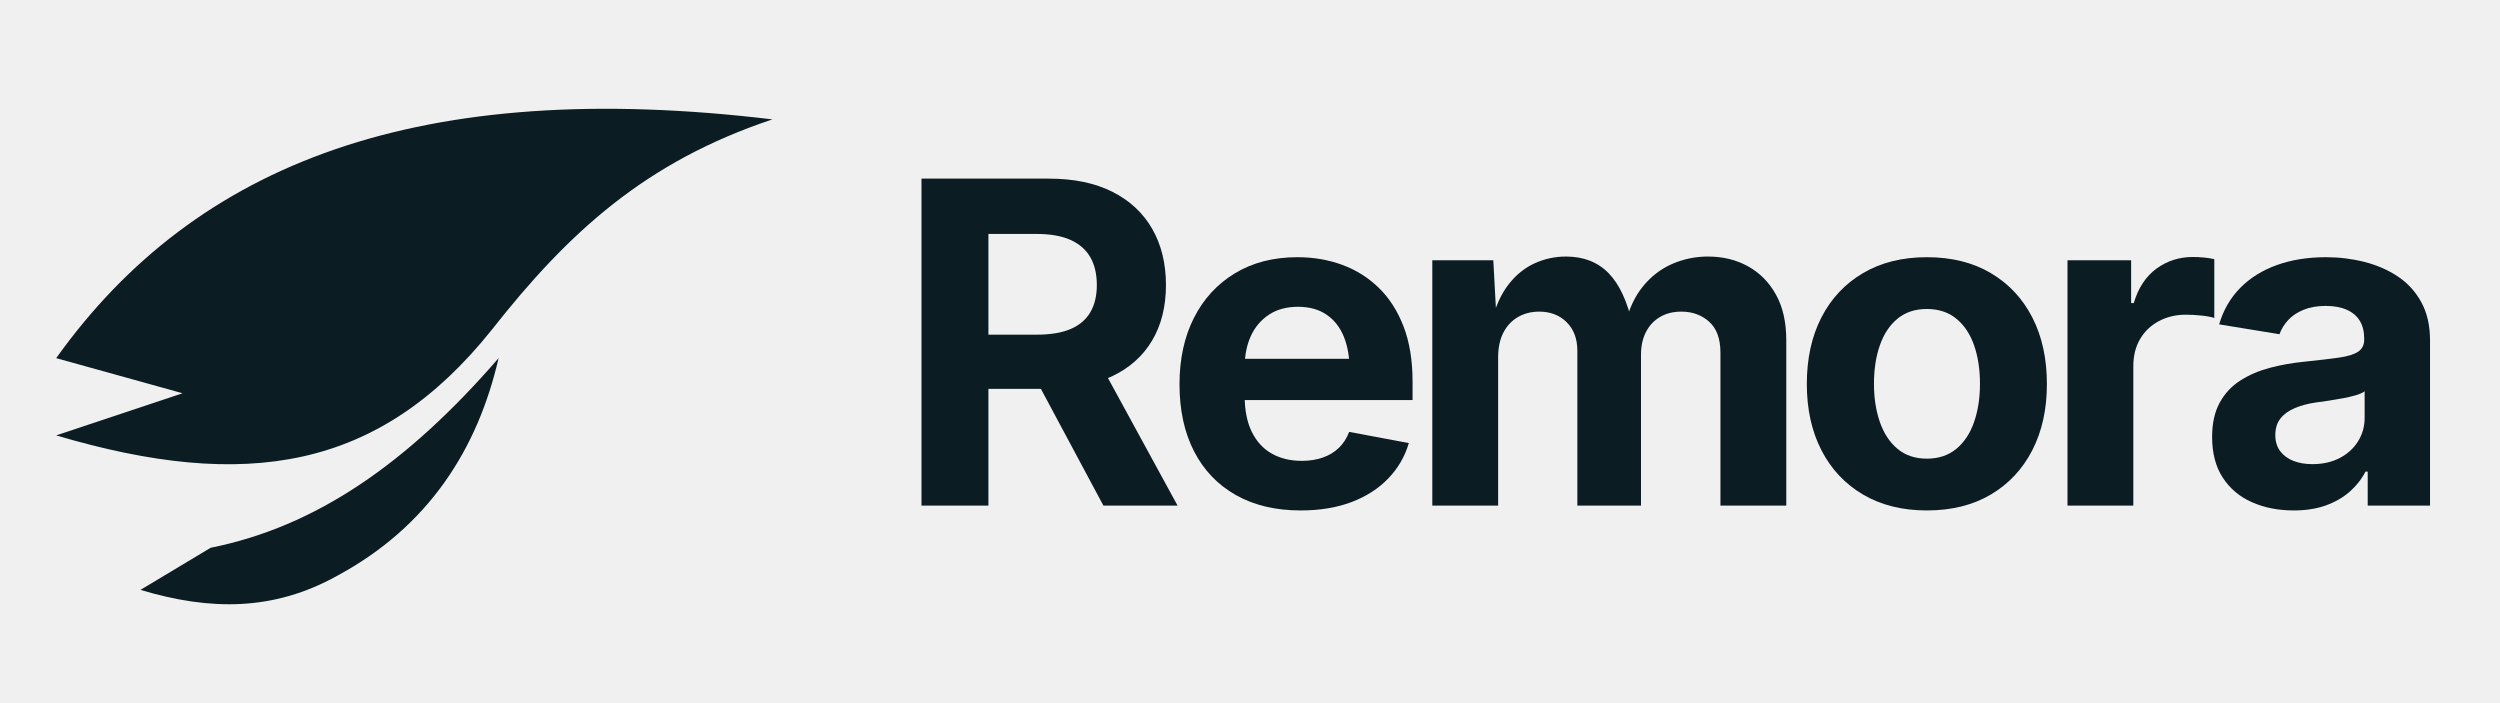
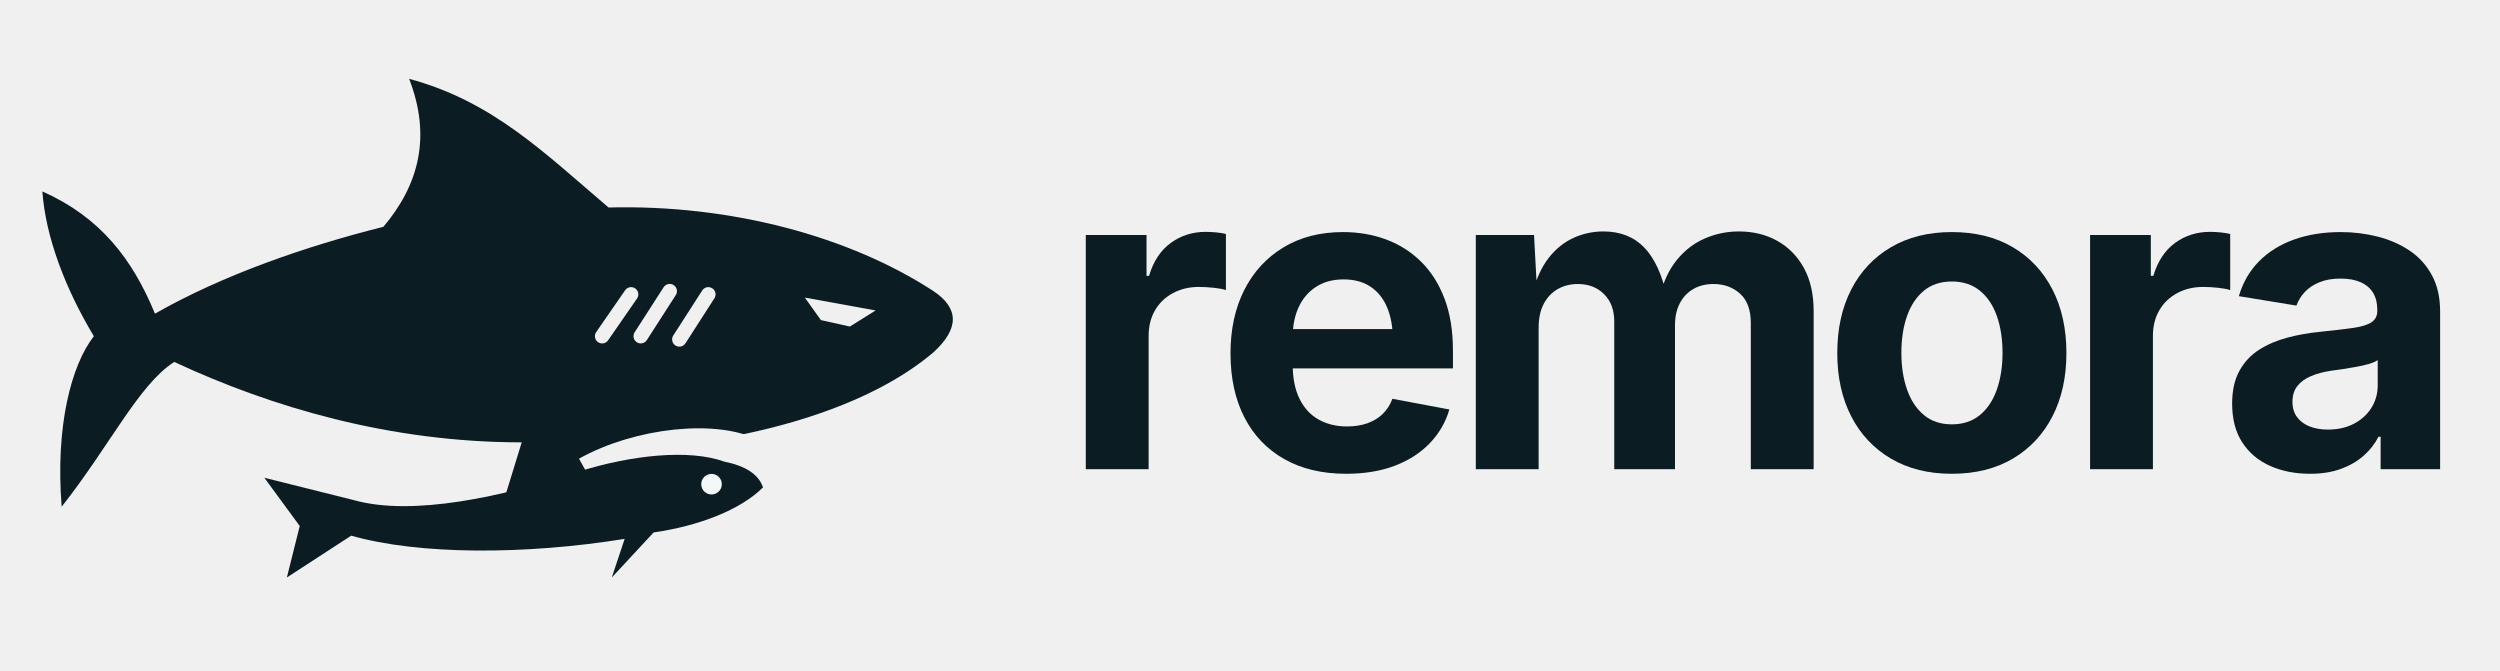
- <svg xmlns="http://www.w3.org/2000/svg" viewBox="0 0 356 100" role="img" aria-label="Remora">
-   <g>
-     <path fill="#0B1D23" d="M8 51C28 23 60 11 110 17 92 23 81 33 70 47 54 67 35 70 8 62l18-6ZM30 78c15-3 28-12 41-27-3 13-10 24-23 31-9 5-18 5-28 2Z" />
+ <svg xmlns="http://www.w3.org/2000/svg" viewBox="0 0 373 100" role="img" aria-label="Remora">
+   <g transform="translate(2 6) scale(.48)">
+     <mask id="shark-cut" maskUnits="userSpaceOnUse" x="0" y="0" width="300" height="180">
+       <rect width="300" height="180" fill="white" />
+       <path d="M216 79l-9 14m-3-15l-9 14m-3-13l-9 13" stroke="black" stroke-width="4.5" stroke-linecap="round" />
+       <path d="M246 80l22 4-8 5-9-2Z" fill="black" />
+       <path d="M178 134C194 125 219 122 231 129" fill="none" stroke="black" stroke-width="9" />
+     </mask>
+     <path d="M44 85C65 73 91 64 115 58C126 45 130 30 123 12C149 19 165 35 185 52C223 51 260 61 286 78Q298 86 286 97C266 114 232 124 195 127L150 151L158 125C117 125 80 114 50 100C39 107 30 126 15 145C13 120 18 101 25 92C16 77 10 61 9 47C27 55 37 68 44 85Z" fill="#0B1D23" mask="url(#shark-cut)" />
+     <path d="M106 143C124 148 152 142 176 134C192 129 210 127 221 131Q231 133 233 139C226 146 213 151 199 153L186 167L190 155C159 160 126 160 105 154L85 167L89 151L78 136Z" fill="#0B1D23" />
+     <circle cx="217" cy="138" r="3.2" fill="#F4F9F7" />
  </g>
  <g fill="#0B1D23">
-     <path transform="translate(127.00 72) scale(0.03125 -0.03125)" d="M135 0V1490H716Q886 1490 1005.0 1430.0Q1124 1370 1186.5 1261.0Q1249 1152 1249 1005Q1249 858 1185.5 751.5Q1122 645 1001.5 588.5Q881 532 709 532H315V779H660Q754 779 814.0 804.5Q874 830 904.0 880.5Q934 931 934 1005Q934 1081 904.0 1132.5Q874 1184 813.5 1211.0Q753 1238 659 1238H440V0ZM964 0 601 678H932L1302 0Z" />
-     <path transform="translate(165.43 72) scale(0.03125 -0.03125)" d="M633 -22Q462 -22 338.0 48.0Q214 118 147.5 247.0Q81 376 81 553Q81 726 147.0 856.0Q213 986 334.0 1059.0Q455 1132 618 1132Q728 1132 823.0 1097.0Q918 1062 990.0 991.5Q1062 921 1102.5 815.0Q1143 709 1143 565V481H204V669H996L856 619Q856 706 829.5 770.5Q803 835 750.5 870.5Q698 906 621 906Q543 906 488.5 870.0Q434 834 406.0 772.5Q378 711 378 632V499Q378 402 410.5 336.0Q443 270 501.5 237.0Q560 204 638 204Q691 204 734.0 219.0Q777 234 807.5 263.5Q838 293 854 336L1126 285Q1099 193 1032.0 123.5Q965 54 864.5 16.0Q764 -22 633 -22Z" />
-     <path transform="translate(199.96 72) scale(0.03125 -0.03125)" d="M128 0V1118H406L421 840H399Q425 943 475.5 1008.0Q526 1073 594.0 1104.0Q662 1135 737 1135Q858 1135 932.0 1058.5Q1006 982 1041 822H1006Q1031 929 1087.5 998.5Q1144 1068 1221.5 1101.5Q1299 1135 1384 1135Q1487 1135 1567.5 1090.0Q1648 1045 1694.5 960.5Q1741 876 1741 754V0H1441V697Q1441 792 1389.5 838.0Q1338 884 1263 884Q1207 884 1165.5 859.5Q1124 835 1101.5 791.0Q1079 747 1079 688V0H789V705Q789 787 740.5 835.5Q692 884 615 884Q562 884 519.5 860.0Q477 836 452.5 789.5Q428 743 428 676V0Z" />
-     <path transform="translate(254.76 72) scale(0.03125 -0.03125)" d="M628 -22Q460 -22 337.0 50.5Q214 123 147.5 252.5Q81 382 81 554Q81 728 147.5 857.5Q214 987 337.0 1059.5Q460 1132 628 1132Q797 1132 919.5 1059.5Q1042 987 1108.5 857.5Q1175 728 1175 554Q1175 382 1108.5 252.5Q1042 123 919.5 50.5Q797 -22 628 -22ZM628 214Q708 214 762.0 258.5Q816 303 843.0 380.5Q870 458 870 555Q870 654 843.0 731.0Q816 808 762.0 852.0Q708 896 628 896Q548 896 494.5 852.0Q441 808 414.0 731.0Q387 654 387 555Q387 458 414.0 380.5Q441 303 494.5 258.5Q548 214 628 214Z" />
-     <path transform="translate(290.41 72) scale(0.03125 -0.03125)" d="M128 0V1118H418V923H430Q461 1027 533.5 1080.0Q606 1133 700 1133Q723 1133 750.0 1130.5Q777 1128 797 1123V855Q777 862 739.0 866.0Q701 870 667 870Q599 870 544.0 840.5Q489 811 458.5 758.5Q428 706 428 636V0Z" />
-     <path transform="translate(312.88 72) scale(0.03125 -0.03125)" d="M440 -22Q334 -22 249.5 15.5Q165 53 116.5 127.5Q68 202 68 313Q68 406 102.5 469.0Q137 532 196.5 570.0Q256 608 331.5 628.0Q407 648 490 656Q587 666 646.5 674.5Q706 683 733.5 701.5Q761 720 761 756V761Q761 809 741.0 842.0Q721 875 681.5 892.5Q642 910 586 910Q528 910 485.0 892.5Q442 875 415.0 846.0Q388 817 375 781L100 826Q129 924 196.0 992.0Q263 1060 362.5 1096.0Q462 1132 587 1132Q677 1132 762.0 1110.5Q847 1089 914.5 1044.0Q982 999 1021.5 926.5Q1061 854 1061 753V0H777V155H767Q740 103 695.0 63.5Q650 24 586.5 1.0Q523 -22 440 -22ZM525 189Q596 189 649.5 217.0Q703 245 733.0 293.0Q763 341 763 400V521Q750 511 723.0 503.0Q696 495 663.0 489.0Q630 483 598.0 478.0Q566 473 541 470Q486 462 444.0 444.0Q402 426 379.0 396.5Q356 367 356 321Q356 278 378.0 248.5Q400 219 438.0 204.0Q476 189 525 189Z" />
+     <path transform="translate(158.00 70) scale(0.03125 -0.03125)" d="M128 0V1118H418V923H430Q461 1027 533.5 1080.0Q606 1133 700 1133Q723 1133 750.0 1130.5Q777 1128 797 1123V855Q777 862 739.0 866.0Q701 870 667 870Q599 870 544.0 840.5Q489 811 458.5 758.5Q428 706 428 636V0Z" />
+     <path transform="translate(181.06 70) scale(0.03125 -0.03125)" d="M633 -22Q462 -22 338.0 48.0Q214 118 147.5 247.0Q81 376 81 553Q81 726 147.0 856.0Q213 986 334.0 1059.0Q455 1132 618 1132Q728 1132 823.0 1097.0Q918 1062 990.0 991.5Q1062 921 1102.5 815.0Q1143 709 1143 565V481H204V669H996L856 619Q856 706 829.5 770.5Q803 835 750.5 870.5Q698 906 621 906Q543 906 488.5 870.0Q434 834 406.0 772.5Q378 711 378 632V499Q378 402 410.5 336.0Q443 270 501.5 237.0Q560 204 638 204Q691 204 734.0 219.0Q777 234 807.5 263.5Q838 293 854 336L1126 285Q1099 193 1032.0 123.5Q965 54 864.5 16.0Q764 -22 633 -22Z" />
+     <path transform="translate(216.19 70) scale(0.03125 -0.03125)" d="M128 0V1118H406L421 840H399Q425 943 475.5 1008.0Q526 1073 594.0 1104.0Q662 1135 737 1135Q858 1135 932.0 1058.5Q1006 982 1041 822H1006Q1031 929 1087.5 998.5Q1144 1068 1221.5 1101.5Q1299 1135 1384 1135Q1487 1135 1567.5 1090.0Q1648 1045 1694.5 960.5Q1741 876 1741 754V0H1441V697Q1441 792 1389.5 838.0Q1338 884 1263 884Q1207 884 1165.5 859.5Q1124 835 1101.5 791.0Q1079 747 1079 688V0H789V705Q789 787 740.5 835.5Q692 884 615 884Q562 884 519.5 860.0Q477 836 452.5 789.5Q428 743 428 676V0Z" />
+     <path transform="translate(271.59 70) scale(0.03125 -0.03125)" d="M628 -22Q460 -22 337.0 50.5Q214 123 147.5 252.5Q81 382 81 554Q81 728 147.5 857.5Q214 987 337.0 1059.5Q460 1132 628 1132Q797 1132 919.5 1059.5Q1042 987 1108.5 857.5Q1175 728 1175 554Q1175 382 1108.5 252.5Q1042 123 919.5 50.5Q797 -22 628 -22ZM628 214Q708 214 762.0 258.5Q816 303 843.0 380.5Q870 458 870 555Q870 654 843.0 731.0Q816 808 762.0 852.0Q708 896 628 896Q548 896 494.5 852.0Q441 808 414.0 731.0Q387 654 387 555Q387 458 414.0 380.5Q441 303 494.5 258.5Q548 214 628 214Z" />
+     <path transform="translate(307.84 70) scale(0.03125 -0.03125)" d="M128 0V1118H418V923H430Q461 1027 533.5 1080.0Q606 1133 700 1133Q723 1133 750.0 1130.5Q777 1128 797 1123V855Q777 862 739.0 866.0Q701 870 667 870Q599 870 544.0 840.5Q489 811 458.5 758.5Q428 706 428 636V0Z" />
+     <path transform="translate(330.91 70) scale(0.03125 -0.03125)" d="M440 -22Q334 -22 249.5 15.5Q165 53 116.5 127.5Q68 202 68 313Q68 406 102.5 469.0Q137 532 196.5 570.0Q256 608 331.5 628.0Q407 648 490 656Q587 666 646.5 674.5Q706 683 733.5 701.5Q761 720 761 756V761Q761 809 741.0 842.0Q721 875 681.5 892.5Q642 910 586 910Q528 910 485.0 892.5Q442 875 415.0 846.0Q388 817 375 781L100 826Q129 924 196.0 992.0Q263 1060 362.5 1096.0Q462 1132 587 1132Q677 1132 762.0 1110.5Q847 1089 914.5 1044.0Q982 999 1021.5 926.5Q1061 854 1061 753V0H777V155H767Q740 103 695.0 63.5Q650 24 586.5 1.0Q523 -22 440 -22ZM525 189Q596 189 649.5 217.0Q703 245 733.0 293.0Q763 341 763 400V521Q750 511 723.0 503.0Q696 495 663.0 489.0Q630 483 598.0 478.0Q566 473 541 470Q486 462 444.0 444.0Q402 426 379.0 396.5Q356 367 356 321Q356 278 378.0 248.5Q400 219 438.0 204.0Q476 189 525 189Z" />
  </g>
</svg>
